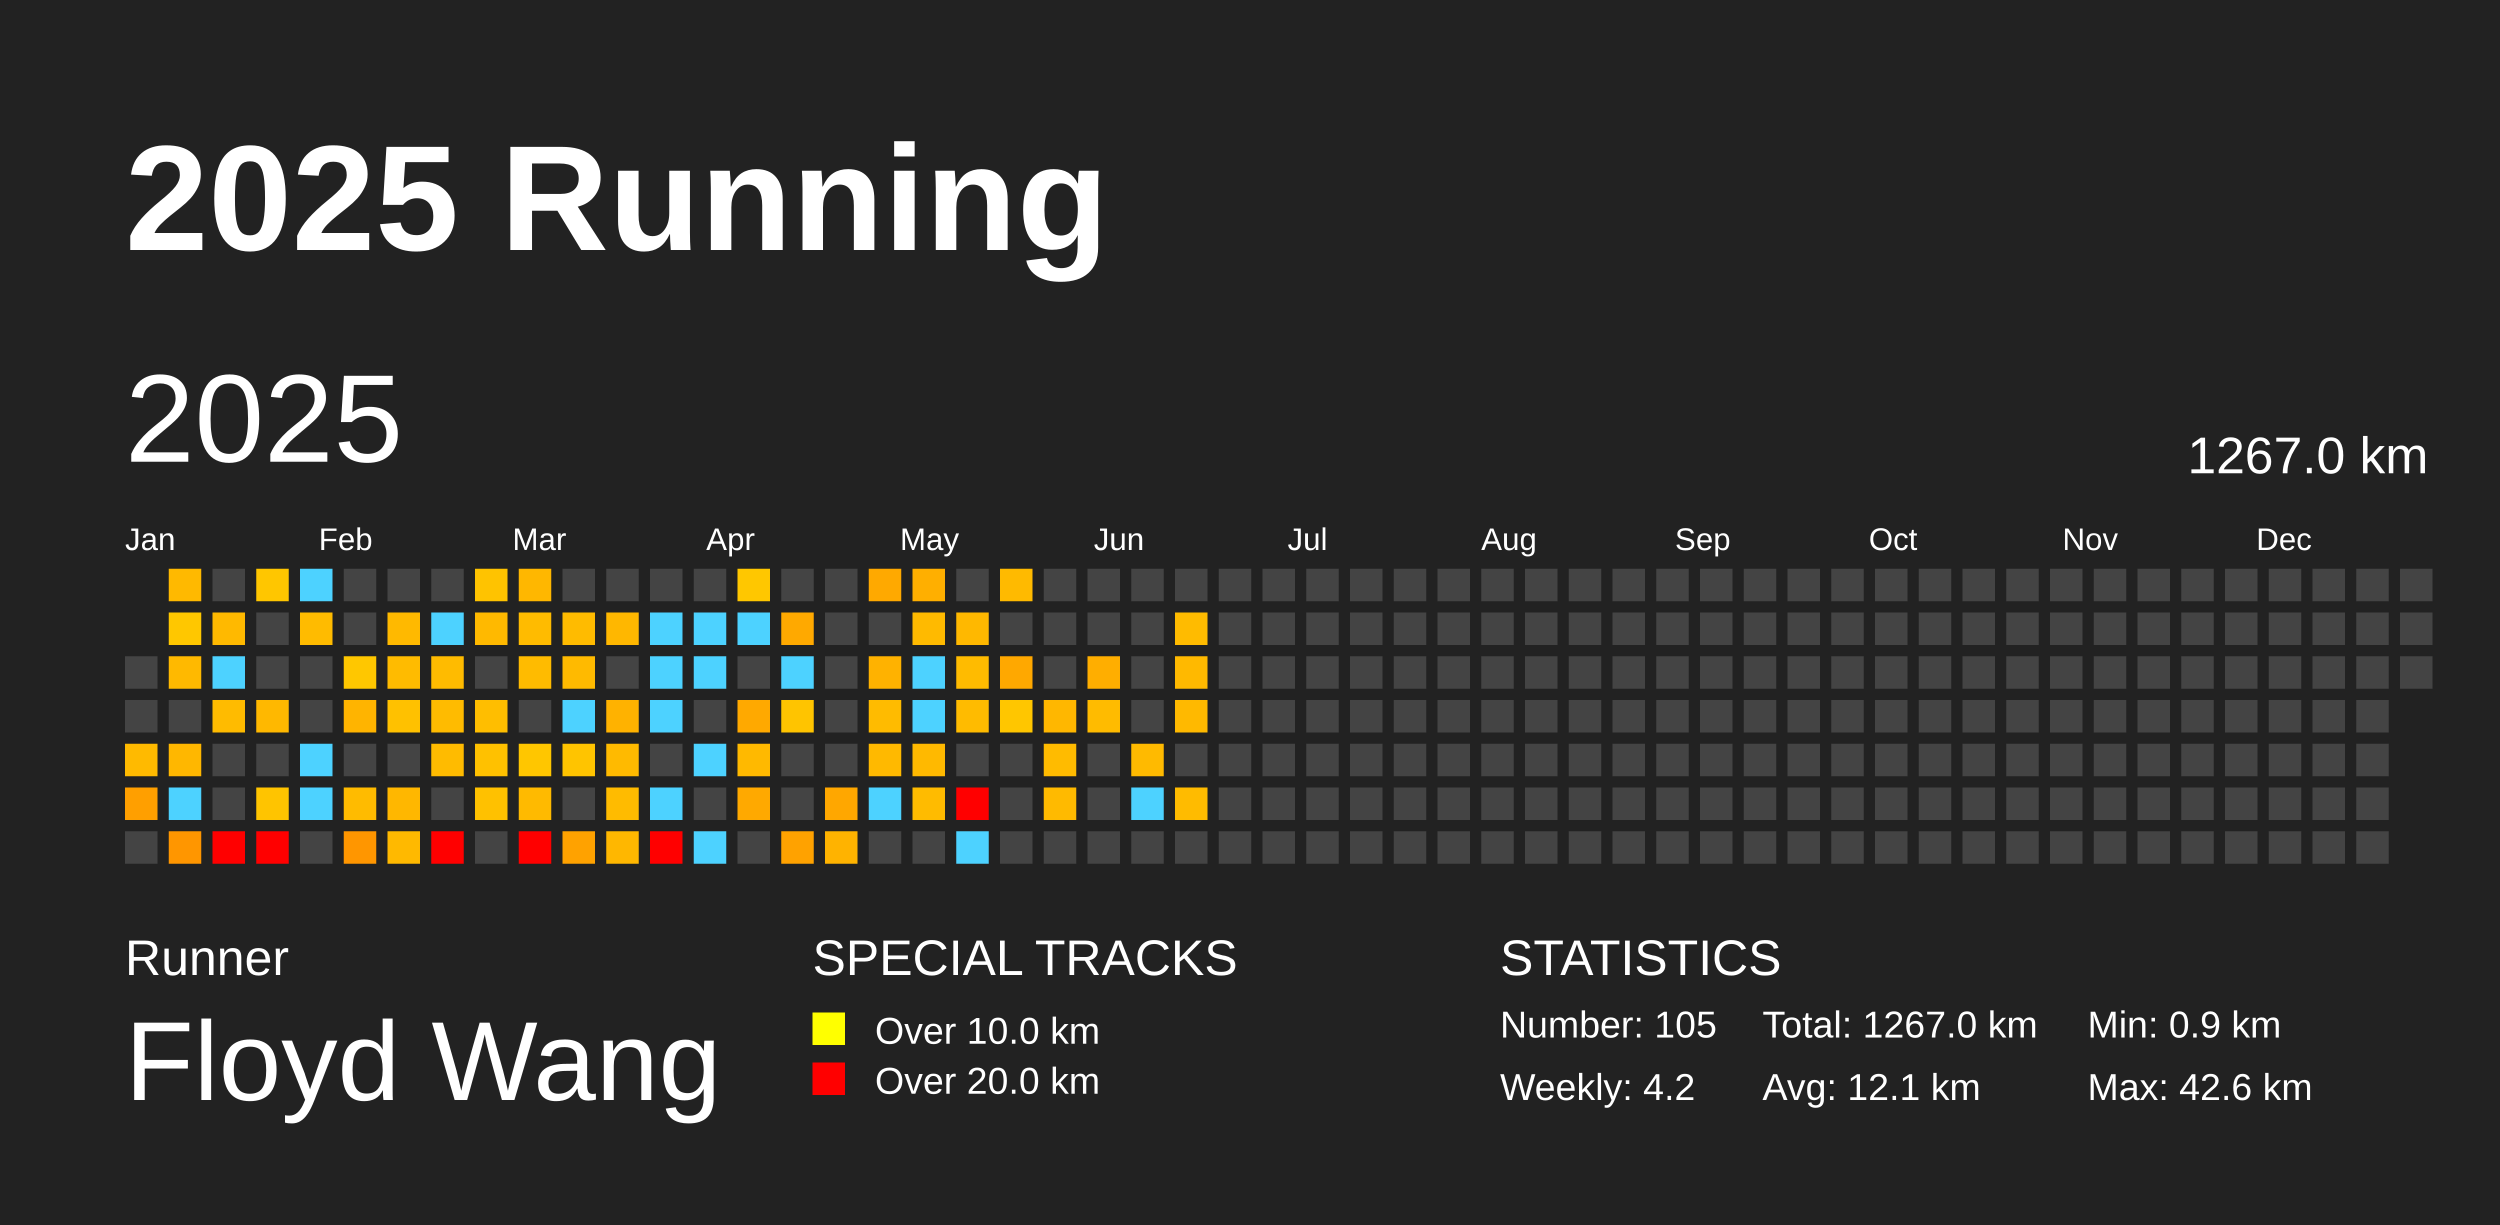
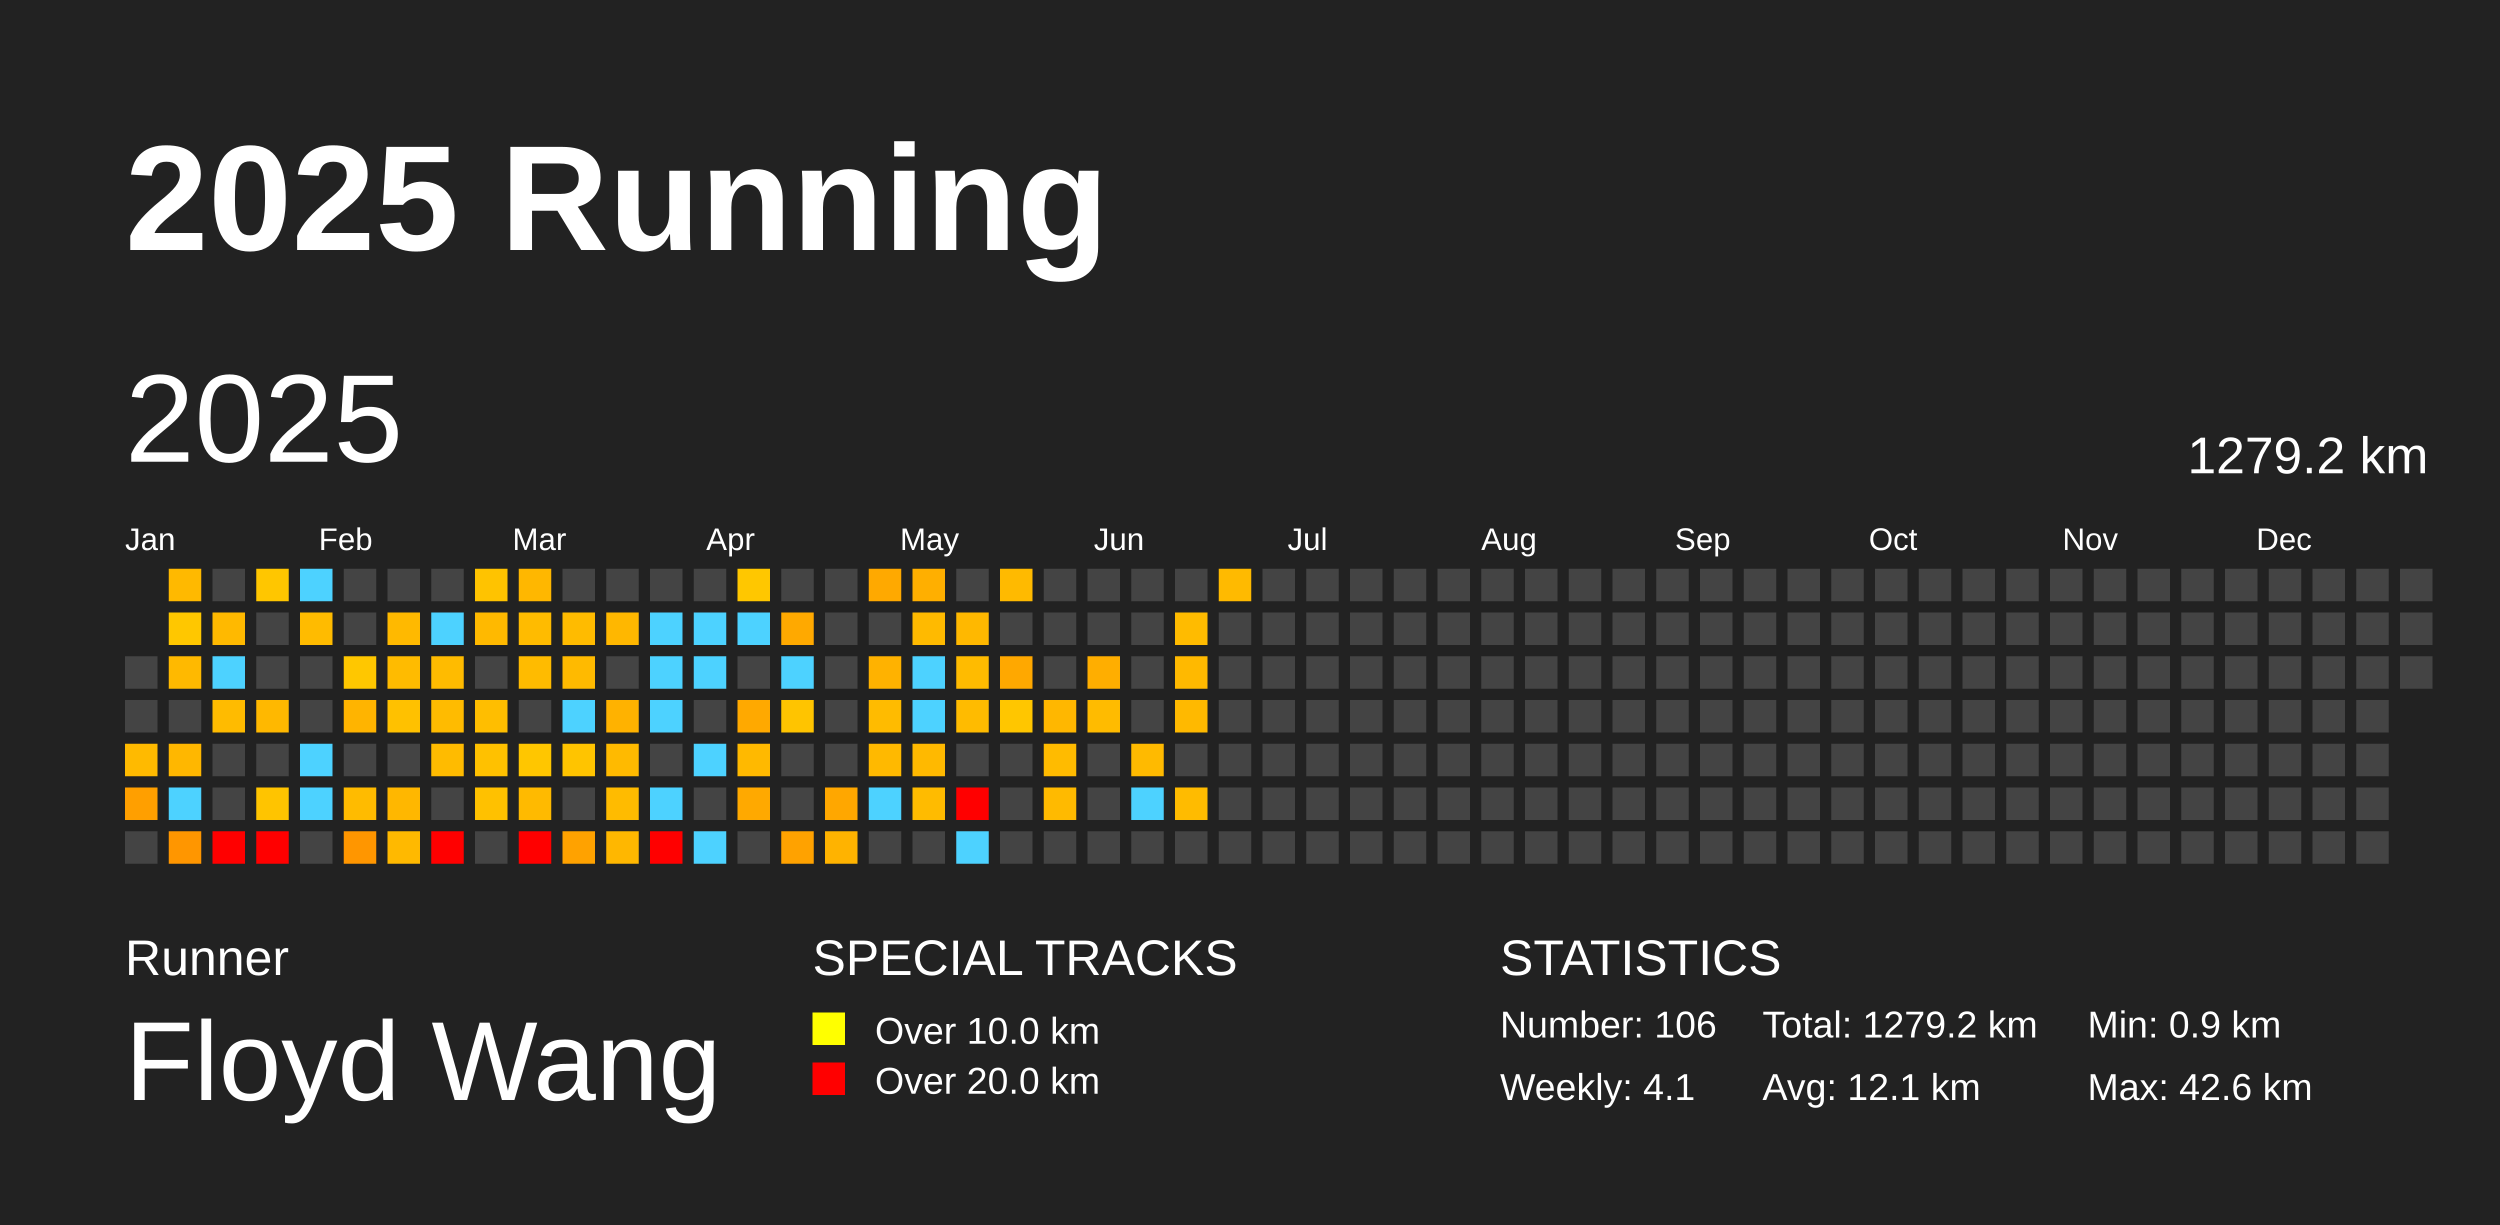
<svg xmlns="http://www.w3.org/2000/svg" baseProfile="full" height="98mm" version="1.1" viewBox="0,0,200,98" width="200mm">
  <defs />
  <rect fill="#222222" height="98" width="200" x="0" y="0" />
  <text fill="#FFFFFF" style="font-size:12px; font-family:Arial; font-weight:bold;" x="10" y="20">2025 Running</text>
  <text fill="#FFFFFF" style="font-size:4px; font-family:Arial" x="10" y="78">Runner</text>
  <text fill="#FFFFFF" style="font-size:9px; font-family:Arial" x="10" y="88">Floyd Wang</text>
  <text fill="#FFFFFF" style="font-size:4px; font-family:Arial" x="65" y="78">SPECIAL TRACKS</text>
  <rect fill="yellow" height="2.6" width="2.6" x="65" y="81" />
  <text fill="#FFFFFF" style="font-size:3px; font-family:Arial" x="70" y="83.5">Over 10.0 km</text>
  <rect fill="red" height="2.6" width="2.6" x="65" y="85" />
  <text fill="#FFFFFF" style="font-size:3px; font-family:Arial" x="70" y="87.5">Over 20.0 km</text>
  <text fill="#FFFFFF" style="font-size:4px; font-family:Arial" x="120" y="78">STATISTICS</text>
-   <text fill="#FFFFFF" style="font-size:3px; font-family:Arial" x="120" y="83">Number: 105</text>
-   <text fill="#FFFFFF" style="font-size:3px; font-family:Arial" x="120" y="88">Weekly: 4.2</text>
-   <text fill="#FFFFFF" style="font-size:3px; font-family:Arial" x="141" y="83">Total: 1267.0 km</text>
+   <text fill="#FFFFFF" style="font-size:3px; font-family:Arial" x="120" y="83">Number: 106</text>
+   <text fill="#FFFFFF" style="font-size:3px; font-family:Arial" x="120" y="88">Weekly: 4.1</text>
+   <text fill="#FFFFFF" style="font-size:3px; font-family:Arial" x="141" y="83">Total: 1279.2 km</text>
  <text fill="#FFFFFF" style="font-size:3px; font-family:Arial" x="141" y="88">Avg: 12.1 km</text>
  <text fill="#FFFFFF" style="font-size:3px; font-family:Arial" x="167" y="83">Min: 0.9 km</text>
  <text fill="#FFFFFF" style="font-size:3px; font-family:Arial" x="167" y="88">Max: 42.6 km</text>
  <text dominant-baseline="hanging" fill="#FFFFFF" style="font-size:10.0px; font-family:Arial;" x="10" y="30">2025</text>
-   <text dominant-baseline="hanging" fill="#FFFFFF" style="font-size:4.125px; font-family:Arial;" x="175" y="35">1267.0 km</text>
+   <text dominant-baseline="hanging" fill="#FFFFFF" style="font-size:4.125px; font-family:Arial;" x="175" y="35">1279.2 km</text>
  <text fill="#FFFFFF" style="font-size:2.5px; font-family:Arial" x="10.0" y="44">Jan</text>
  <text fill="#FFFFFF" style="font-size:2.5px; font-family:Arial" x="25.5" y="44">Feb</text>
  <text fill="#FFFFFF" style="font-size:2.5px; font-family:Arial" x="41.0" y="44">Mar</text>
  <text fill="#FFFFFF" style="font-size:2.5px; font-family:Arial" x="56.5" y="44">Apr</text>
  <text fill="#FFFFFF" style="font-size:2.5px; font-family:Arial" x="72.0" y="44">May</text>
  <text fill="#FFFFFF" style="font-size:2.5px; font-family:Arial" x="87.5" y="44">Jun</text>
  <text fill="#FFFFFF" style="font-size:2.5px; font-family:Arial" x="103.0" y="44">Jul</text>
  <text fill="#FFFFFF" style="font-size:2.5px; font-family:Arial" x="118.5" y="44">Aug</text>
  <text fill="#FFFFFF" style="font-size:2.5px; font-family:Arial" x="134.0" y="44">Sep</text>
  <text fill="#FFFFFF" style="font-size:2.5px; font-family:Arial" x="149.5" y="44">Oct</text>
  <text fill="#FFFFFF" style="font-size:2.5px; font-family:Arial" x="165.0" y="44">Nov</text>
  <text fill="#FFFFFF" style="font-size:2.5px; font-family:Arial" x="180.5" y="44">Dec</text>
  <rect fill="#444444" height="2.6" width="2.6" x="10.0" y="52.5" />
  <rect fill="#444444" height="2.6" width="2.6" x="10.0" y="56.0" />
  <rect fill="#ffba00" height="2.6" width="2.6" x="10.0" y="59.5" />
  <rect fill="#ff9f00" height="2.6" width="2.6" x="10.0" y="63.0" />
  <rect fill="#444444" height="2.6" width="2.6" x="10.0" y="66.5" />
  <rect fill="#ffb900" height="2.6" width="2.6" x="13.5" y="45.5" />
  <rect fill="#ffc700" height="2.6" width="2.6" x="13.5" y="49.0" />
  <rect fill="#ffb900" height="2.6" width="2.6" x="13.5" y="52.5" />
  <rect fill="#444444" height="2.6" width="2.6" x="13.5" y="56.0" />
  <rect fill="#ffb700" height="2.6" width="2.6" x="13.5" y="59.5" />
  <rect fill="#4dd2ff" height="2.6" width="2.6" x="13.5" y="63.0" />
  <rect fill="#ff9600" height="2.6" width="2.6" x="13.5" y="66.5" />
  <rect fill="#444444" height="2.6" width="2.6" x="17.0" y="45.5" />
  <rect fill="#ffb900" height="2.6" width="2.6" x="17.0" y="49.0" />
  <rect fill="#4dd2ff" height="2.6" width="2.6" x="17.0" y="52.5" />
  <rect fill="#ffbb00" height="2.6" width="2.6" x="17.0" y="56.0" />
  <rect fill="#444444" height="2.6" width="2.6" x="17.0" y="59.5" />
  <rect fill="#444444" height="2.6" width="2.6" x="17.0" y="63.0" />
  <rect fill="red" height="2.6" width="2.6" x="17.0" y="66.5" />
  <rect fill="#ffc600" height="2.6" width="2.6" x="20.5" y="45.5" />
  <rect fill="#444444" height="2.6" width="2.6" x="20.5" y="49.0" />
  <rect fill="#444444" height="2.6" width="2.6" x="20.5" y="52.5" />
  <rect fill="#ffb800" height="2.6" width="2.6" x="20.5" y="56.0" />
  <rect fill="#444444" height="2.6" width="2.6" x="20.5" y="59.5" />
  <rect fill="#ffc400" height="2.6" width="2.6" x="20.5" y="63.0" />
  <rect fill="red" height="2.6" width="2.6" x="20.5" y="66.5" />
  <rect fill="#4dd2ff" height="2.6" width="2.6" x="24.0" y="45.5" />
  <rect fill="#ffbb00" height="2.6" width="2.6" x="24.0" y="49.0" />
  <rect fill="#444444" height="2.6" width="2.6" x="24.0" y="52.5" />
  <rect fill="#444444" height="2.6" width="2.6" x="24.0" y="56.0" />
  <rect fill="#4dd2ff" height="2.6" width="2.6" x="24.0" y="59.5" />
  <rect fill="#4dd2ff" height="2.6" width="2.6" x="24.0" y="63.0" />
  <rect fill="#444444" height="2.6" width="2.6" x="24.0" y="66.5" />
  <rect fill="#444444" height="2.6" width="2.6" x="27.5" y="45.5" />
  <rect fill="#444444" height="2.6" width="2.6" x="27.5" y="49.0" />
  <rect fill="#ffc700" height="2.6" width="2.6" x="27.5" y="52.5" />
  <rect fill="#ffb400" height="2.6" width="2.6" x="27.5" y="56.0" />
  <rect fill="#444444" height="2.6" width="2.6" x="27.5" y="59.5" />
  <rect fill="#ffbb00" height="2.6" width="2.6" x="27.5" y="63.0" />
  <rect fill="#ff9600" height="2.6" width="2.6" x="27.5" y="66.5" />
  <rect fill="#444444" height="2.6" width="2.6" x="31.0" y="45.5" />
  <rect fill="#ffb900" height="2.6" width="2.6" x="31.0" y="49.0" />
  <rect fill="#ffbb00" height="2.6" width="2.6" x="31.0" y="52.5" />
  <rect fill="#ffc100" height="2.6" width="2.6" x="31.0" y="56.0" />
  <rect fill="#444444" height="2.6" width="2.6" x="31.0" y="59.5" />
  <rect fill="#ffb700" height="2.6" width="2.6" x="31.0" y="63.0" />
  <rect fill="#ffb900" height="2.6" width="2.6" x="31.0" y="66.5" />
  <rect fill="#444444" height="2.6" width="2.6" x="34.5" y="45.5" />
  <rect fill="#4dd2ff" height="2.6" width="2.6" x="34.5" y="49.0" />
  <rect fill="#ffbb00" height="2.6" width="2.6" x="34.5" y="52.5" />
  <rect fill="#ffbb00" height="2.6" width="2.6" x="34.5" y="56.0" />
  <rect fill="#ffbb00" height="2.6" width="2.6" x="34.5" y="59.5" />
  <rect fill="#444444" height="2.6" width="2.6" x="34.5" y="63.0" />
  <rect fill="red" height="2.6" width="2.6" x="34.5" y="66.5" />
  <rect fill="#ffc300" height="2.6" width="2.6" x="38.0" y="45.5" />
  <rect fill="#ffb900" height="2.6" width="2.6" x="38.0" y="49.0" />
  <rect fill="#444444" height="2.6" width="2.6" x="38.0" y="52.5" />
  <rect fill="#ffbe00" height="2.6" width="2.6" x="38.0" y="56.0" />
  <rect fill="#ffc100" height="2.6" width="2.6" x="38.0" y="59.5" />
  <rect fill="#ffc100" height="2.6" width="2.6" x="38.0" y="63.0" />
  <rect fill="#444444" height="2.6" width="2.6" x="38.0" y="66.5" />
  <rect fill="#ffb700" height="2.6" width="2.6" x="41.5" y="45.5" />
  <rect fill="#ffbb00" height="2.6" width="2.6" x="41.5" y="49.0" />
  <rect fill="#ffbb00" height="2.6" width="2.6" x="41.5" y="52.5" />
  <rect fill="#444444" height="2.6" width="2.6" x="41.5" y="56.0" />
  <rect fill="#ffc600" height="2.6" width="2.6" x="41.5" y="59.5" />
  <rect fill="#ffba00" height="2.6" width="2.6" x="41.5" y="63.0" />
  <rect fill="red" height="2.6" width="2.6" x="41.5" y="66.5" />
  <rect fill="#444444" height="2.6" width="2.6" x="45.0" y="45.5" />
  <rect fill="#ffbb00" height="2.6" width="2.6" x="45.0" y="49.0" />
  <rect fill="#ffba00" height="2.6" width="2.6" x="45.0" y="52.5" />
  <rect fill="#4dd2ff" height="2.6" width="2.6" x="45.0" y="56.0" />
  <rect fill="#ffc400" height="2.6" width="2.6" x="45.0" y="59.5" />
  <rect fill="#444444" height="2.6" width="2.6" x="45.0" y="63.0" />
  <rect fill="#ffa200" height="2.6" width="2.6" x="45.0" y="66.5" />
  <rect fill="#444444" height="2.6" width="2.6" x="48.5" y="45.5" />
  <rect fill="#ffb700" height="2.6" width="2.6" x="48.5" y="49.0" />
  <rect fill="#444444" height="2.6" width="2.6" x="48.5" y="52.5" />
  <rect fill="#ffb200" height="2.6" width="2.6" x="48.5" y="56.0" />
  <rect fill="#ffba00" height="2.6" width="2.6" x="48.5" y="59.5" />
  <rect fill="#ffbb00" height="2.6" width="2.6" x="48.5" y="63.0" />
  <rect fill="#ffb700" height="2.6" width="2.6" x="48.5" y="66.5" />
  <rect fill="#444444" height="2.6" width="2.6" x="52.0" y="45.5" />
  <rect fill="#4dd2ff" height="2.6" width="2.6" x="52.0" y="49.0" />
  <rect fill="#4dd2ff" height="2.6" width="2.6" x="52.0" y="52.5" />
  <rect fill="#4dd2ff" height="2.6" width="2.6" x="52.0" y="56.0" />
  <rect fill="#444444" height="2.6" width="2.6" x="52.0" y="59.5" />
  <rect fill="#4dd2ff" height="2.6" width="2.6" x="52.0" y="63.0" />
  <rect fill="red" height="2.6" width="2.6" x="52.0" y="66.5" />
  <rect fill="#444444" height="2.6" width="2.6" x="55.5" y="45.5" />
  <rect fill="#4dd2ff" height="2.6" width="2.6" x="55.5" y="49.0" />
  <rect fill="#4dd2ff" height="2.6" width="2.6" x="55.5" y="52.5" />
  <rect fill="#444444" height="2.6" width="2.6" x="55.5" y="56.0" />
  <rect fill="#4dd2ff" height="2.6" width="2.6" x="55.5" y="59.5" />
  <rect fill="#444444" height="2.6" width="2.6" x="55.5" y="63.0" />
  <rect fill="#4dd2ff" height="2.6" width="2.6" x="55.5" y="66.5" />
  <rect fill="#ffc700" height="2.6" width="2.6" x="59.0" y="45.5" />
  <rect fill="#4dd2ff" height="2.6" width="2.6" x="59.0" y="49.0" />
  <rect fill="#444444" height="2.6" width="2.6" x="59.0" y="52.5" />
  <rect fill="#ffa900" height="2.6" width="2.6" x="59.0" y="56.0" />
  <rect fill="#ffb900" height="2.6" width="2.6" x="59.0" y="59.5" />
  <rect fill="#ffa900" height="2.6" width="2.6" x="59.0" y="63.0" />
  <rect fill="#444444" height="2.6" width="2.6" x="59.0" y="66.5" />
  <rect fill="#444444" height="2.6" width="2.6" x="62.5" y="45.5" />
  <rect fill="#ffa900" height="2.6" width="2.6" x="62.5" y="49.0" />
  <rect fill="#4dd2ff" height="2.6" width="2.6" x="62.5" y="52.5" />
  <rect fill="#ffc400" height="2.6" width="2.6" x="62.5" y="56.0" />
  <rect fill="#444444" height="2.6" width="2.6" x="62.5" y="59.5" />
  <rect fill="#444444" height="2.6" width="2.6" x="62.5" y="63.0" />
  <rect fill="#ffa200" height="2.6" width="2.6" x="62.5" y="66.5" />
  <rect fill="#444444" height="2.6" width="2.6" x="66.0" y="45.5" />
  <rect fill="#444444" height="2.6" width="2.6" x="66.0" y="49.0" />
  <rect fill="#444444" height="2.6" width="2.6" x="66.0" y="52.5" />
  <rect fill="#444444" height="2.6" width="2.6" x="66.0" y="56.0" />
  <rect fill="#444444" height="2.6" width="2.6" x="66.0" y="59.5" />
  <rect fill="#ffa700" height="2.6" width="2.6" x="66.0" y="63.0" />
  <rect fill="#ffb300" height="2.6" width="2.6" x="66.0" y="66.5" />
  <rect fill="#ffa900" height="2.6" width="2.6" x="69.5" y="45.5" />
  <rect fill="#444444" height="2.6" width="2.6" x="69.5" y="49.0" />
  <rect fill="#ffb200" height="2.6" width="2.6" x="69.5" y="52.5" />
  <rect fill="#ffbb00" height="2.6" width="2.6" x="69.5" y="56.0" />
  <rect fill="#ffb900" height="2.6" width="2.6" x="69.5" y="59.5" />
  <rect fill="#4dd2ff" height="2.6" width="2.6" x="69.5" y="63.0" />
  <rect fill="#444444" height="2.6" width="2.6" x="69.5" y="66.5" />
  <rect fill="#ffaf00" height="2.6" width="2.6" x="73.0" y="45.5" />
  <rect fill="#ffba00" height="2.6" width="2.6" x="73.0" y="49.0" />
  <rect fill="#4dd2ff" height="2.6" width="2.6" x="73.0" y="52.5" />
  <rect fill="#4dd2ff" height="2.6" width="2.6" x="73.0" y="56.0" />
  <rect fill="#ffb900" height="2.6" width="2.6" x="73.0" y="59.5" />
  <rect fill="#ffbb00" height="2.6" width="2.6" x="73.0" y="63.0" />
  <rect fill="#444444" height="2.6" width="2.6" x="73.0" y="66.5" />
  <rect fill="#444444" height="2.6" width="2.6" x="76.5" y="45.5" />
  <rect fill="#ffb800" height="2.6" width="2.6" x="76.5" y="49.0" />
  <rect fill="#ffbb00" height="2.6" width="2.6" x="76.5" y="52.5" />
  <rect fill="#ffbb00" height="2.6" width="2.6" x="76.5" y="56.0" />
  <rect fill="#444444" height="2.6" width="2.6" x="76.5" y="59.5" />
  <rect fill="red" height="2.6" width="2.6" x="76.5" y="63.0" />
  <rect fill="#4dd2ff" height="2.6" width="2.6" x="76.5" y="66.5" />
  <rect fill="#ffba00" height="2.6" width="2.6" x="80.0" y="45.5" />
  <rect fill="#444444" height="2.6" width="2.6" x="80.0" y="49.0" />
  <rect fill="#ffa800" height="2.6" width="2.6" x="80.0" y="52.5" />
  <rect fill="#ffc600" height="2.6" width="2.6" x="80.0" y="56.0" />
  <rect fill="#444444" height="2.6" width="2.6" x="80.0" y="59.5" />
  <rect fill="#444444" height="2.6" width="2.6" x="80.0" y="63.0" />
  <rect fill="#444444" height="2.6" width="2.6" x="80.0" y="66.5" />
  <rect fill="#444444" height="2.6" width="2.6" x="83.5" y="45.5" />
  <rect fill="#444444" height="2.6" width="2.6" x="83.5" y="49.0" />
  <rect fill="#444444" height="2.6" width="2.6" x="83.5" y="52.5" />
  <rect fill="#ffb700" height="2.6" width="2.6" x="83.5" y="56.0" />
  <rect fill="#ffbb00" height="2.6" width="2.6" x="83.5" y="59.5" />
  <rect fill="#ffba00" height="2.6" width="2.6" x="83.5" y="63.0" />
  <rect fill="#444444" height="2.6" width="2.6" x="83.5" y="66.5" />
  <rect fill="#444444" height="2.6" width="2.6" x="87.0" y="45.5" />
  <rect fill="#444444" height="2.6" width="2.6" x="87.0" y="49.0" />
  <rect fill="#ffae00" height="2.6" width="2.6" x="87.0" y="52.5" />
  <rect fill="#ffbb00" height="2.6" width="2.6" x="87.0" y="56.0" />
  <rect fill="#444444" height="2.6" width="2.6" x="87.0" y="59.5" />
  <rect fill="#444444" height="2.6" width="2.6" x="87.0" y="63.0" />
  <rect fill="#444444" height="2.6" width="2.6" x="87.0" y="66.5" />
  <rect fill="#444444" height="2.6" width="2.6" x="90.5" y="45.5" />
  <rect fill="#444444" height="2.6" width="2.6" x="90.5" y="49.0" />
  <rect fill="#444444" height="2.6" width="2.6" x="90.5" y="52.5" />
  <rect fill="#444444" height="2.6" width="2.6" x="90.5" y="56.0" />
  <rect fill="#ffba00" height="2.6" width="2.6" x="90.5" y="59.5" />
  <rect fill="#4dd2ff" height="2.6" width="2.6" x="90.5" y="63.0" />
  <rect fill="#444444" height="2.6" width="2.6" x="90.5" y="66.5" />
  <rect fill="#444444" height="2.6" width="2.6" x="94.0" y="45.5" />
  <rect fill="#ffbb00" height="2.6" width="2.6" x="94.0" y="49.0" />
  <rect fill="#ffb900" height="2.6" width="2.6" x="94.0" y="52.5" />
  <rect fill="#ffb900" height="2.6" width="2.6" x="94.0" y="56.0" />
  <rect fill="#444444" height="2.6" width="2.6" x="94.0" y="59.5" />
  <rect fill="#ffbb00" height="2.6" width="2.6" x="94.0" y="63.0" />
  <rect fill="#444444" height="2.6" width="2.6" x="94.0" y="66.5" />
-   <rect fill="#444444" height="2.6" width="2.6" x="97.5" y="45.5" />
+   <rect fill="#ffba00" height="2.6" width="2.6" x="97.5" y="45.5" />
  <rect fill="#444444" height="2.6" width="2.6" x="97.5" y="49.0" />
  <rect fill="#444444" height="2.6" width="2.6" x="97.5" y="52.5" />
  <rect fill="#444444" height="2.6" width="2.6" x="97.5" y="56.0" />
  <rect fill="#444444" height="2.6" width="2.6" x="97.5" y="59.5" />
  <rect fill="#444444" height="2.6" width="2.6" x="97.5" y="63.0" />
  <rect fill="#444444" height="2.6" width="2.6" x="97.5" y="66.5" />
  <rect fill="#444444" height="2.6" width="2.6" x="101.0" y="45.5" />
  <rect fill="#444444" height="2.6" width="2.6" x="101.0" y="49.0" />
  <rect fill="#444444" height="2.6" width="2.6" x="101.0" y="52.5" />
  <rect fill="#444444" height="2.6" width="2.6" x="101.0" y="56.0" />
  <rect fill="#444444" height="2.6" width="2.6" x="101.0" y="59.5" />
  <rect fill="#444444" height="2.6" width="2.6" x="101.0" y="63.0" />
  <rect fill="#444444" height="2.6" width="2.6" x="101.0" y="66.5" />
  <rect fill="#444444" height="2.6" width="2.6" x="104.5" y="45.5" />
  <rect fill="#444444" height="2.6" width="2.6" x="104.5" y="49.0" />
  <rect fill="#444444" height="2.6" width="2.6" x="104.5" y="52.5" />
  <rect fill="#444444" height="2.6" width="2.6" x="104.5" y="56.0" />
  <rect fill="#444444" height="2.6" width="2.6" x="104.5" y="59.5" />
  <rect fill="#444444" height="2.6" width="2.6" x="104.5" y="63.0" />
  <rect fill="#444444" height="2.6" width="2.6" x="104.5" y="66.5" />
  <rect fill="#444444" height="2.6" width="2.6" x="108.0" y="45.5" />
  <rect fill="#444444" height="2.6" width="2.6" x="108.0" y="49.0" />
  <rect fill="#444444" height="2.6" width="2.6" x="108.0" y="52.5" />
  <rect fill="#444444" height="2.6" width="2.6" x="108.0" y="56.0" />
  <rect fill="#444444" height="2.6" width="2.6" x="108.0" y="59.5" />
  <rect fill="#444444" height="2.6" width="2.6" x="108.0" y="63.0" />
  <rect fill="#444444" height="2.6" width="2.6" x="108.0" y="66.5" />
  <rect fill="#444444" height="2.6" width="2.6" x="111.5" y="45.5" />
  <rect fill="#444444" height="2.6" width="2.6" x="111.5" y="49.0" />
  <rect fill="#444444" height="2.6" width="2.6" x="111.5" y="52.5" />
  <rect fill="#444444" height="2.6" width="2.6" x="111.5" y="56.0" />
  <rect fill="#444444" height="2.6" width="2.6" x="111.5" y="59.5" />
  <rect fill="#444444" height="2.6" width="2.6" x="111.5" y="63.0" />
  <rect fill="#444444" height="2.6" width="2.6" x="111.5" y="66.5" />
  <rect fill="#444444" height="2.6" width="2.6" x="115.0" y="45.5" />
  <rect fill="#444444" height="2.6" width="2.6" x="115.0" y="49.0" />
  <rect fill="#444444" height="2.6" width="2.6" x="115.0" y="52.5" />
  <rect fill="#444444" height="2.6" width="2.6" x="115.0" y="56.0" />
  <rect fill="#444444" height="2.6" width="2.6" x="115.0" y="59.5" />
  <rect fill="#444444" height="2.6" width="2.6" x="115.0" y="63.0" />
  <rect fill="#444444" height="2.6" width="2.6" x="115.0" y="66.5" />
  <rect fill="#444444" height="2.6" width="2.6" x="118.5" y="45.5" />
  <rect fill="#444444" height="2.6" width="2.6" x="118.5" y="49.0" />
  <rect fill="#444444" height="2.6" width="2.6" x="118.5" y="52.5" />
  <rect fill="#444444" height="2.6" width="2.6" x="118.5" y="56.0" />
  <rect fill="#444444" height="2.6" width="2.6" x="118.5" y="59.5" />
  <rect fill="#444444" height="2.6" width="2.6" x="118.5" y="63.0" />
  <rect fill="#444444" height="2.6" width="2.6" x="118.5" y="66.5" />
  <rect fill="#444444" height="2.6" width="2.6" x="122.0" y="45.5" />
  <rect fill="#444444" height="2.6" width="2.6" x="122.0" y="49.0" />
  <rect fill="#444444" height="2.6" width="2.6" x="122.0" y="52.5" />
  <rect fill="#444444" height="2.6" width="2.6" x="122.0" y="56.0" />
  <rect fill="#444444" height="2.6" width="2.6" x="122.0" y="59.5" />
  <rect fill="#444444" height="2.6" width="2.6" x="122.0" y="63.0" />
  <rect fill="#444444" height="2.6" width="2.6" x="122.0" y="66.5" />
  <rect fill="#444444" height="2.6" width="2.6" x="125.5" y="45.5" />
  <rect fill="#444444" height="2.6" width="2.6" x="125.5" y="49.0" />
  <rect fill="#444444" height="2.6" width="2.6" x="125.5" y="52.5" />
  <rect fill="#444444" height="2.6" width="2.6" x="125.5" y="56.0" />
  <rect fill="#444444" height="2.6" width="2.6" x="125.5" y="59.5" />
  <rect fill="#444444" height="2.6" width="2.6" x="125.5" y="63.0" />
  <rect fill="#444444" height="2.6" width="2.6" x="125.5" y="66.5" />
  <rect fill="#444444" height="2.6" width="2.6" x="129.0" y="45.5" />
  <rect fill="#444444" height="2.6" width="2.6" x="129.0" y="49.0" />
  <rect fill="#444444" height="2.6" width="2.6" x="129.0" y="52.5" />
  <rect fill="#444444" height="2.6" width="2.6" x="129.0" y="56.0" />
  <rect fill="#444444" height="2.6" width="2.6" x="129.0" y="59.5" />
  <rect fill="#444444" height="2.6" width="2.6" x="129.0" y="63.0" />
  <rect fill="#444444" height="2.6" width="2.6" x="129.0" y="66.5" />
  <rect fill="#444444" height="2.6" width="2.6" x="132.5" y="45.5" />
  <rect fill="#444444" height="2.6" width="2.6" x="132.5" y="49.0" />
  <rect fill="#444444" height="2.6" width="2.6" x="132.5" y="52.5" />
  <rect fill="#444444" height="2.6" width="2.6" x="132.5" y="56.0" />
  <rect fill="#444444" height="2.6" width="2.6" x="132.5" y="59.5" />
  <rect fill="#444444" height="2.6" width="2.6" x="132.5" y="63.0" />
  <rect fill="#444444" height="2.6" width="2.6" x="132.5" y="66.5" />
  <rect fill="#444444" height="2.6" width="2.6" x="136.0" y="45.5" />
  <rect fill="#444444" height="2.6" width="2.6" x="136.0" y="49.0" />
  <rect fill="#444444" height="2.6" width="2.6" x="136.0" y="52.5" />
  <rect fill="#444444" height="2.6" width="2.6" x="136.0" y="56.0" />
  <rect fill="#444444" height="2.6" width="2.6" x="136.0" y="59.5" />
  <rect fill="#444444" height="2.6" width="2.6" x="136.0" y="63.0" />
  <rect fill="#444444" height="2.6" width="2.6" x="136.0" y="66.5" />
  <rect fill="#444444" height="2.6" width="2.6" x="139.5" y="45.5" />
  <rect fill="#444444" height="2.6" width="2.6" x="139.5" y="49.0" />
  <rect fill="#444444" height="2.6" width="2.6" x="139.5" y="52.5" />
  <rect fill="#444444" height="2.6" width="2.6" x="139.5" y="56.0" />
  <rect fill="#444444" height="2.6" width="2.6" x="139.5" y="59.5" />
  <rect fill="#444444" height="2.6" width="2.6" x="139.5" y="63.0" />
  <rect fill="#444444" height="2.6" width="2.6" x="139.5" y="66.5" />
  <rect fill="#444444" height="2.6" width="2.6" x="143.0" y="45.5" />
  <rect fill="#444444" height="2.6" width="2.6" x="143.0" y="49.0" />
  <rect fill="#444444" height="2.6" width="2.6" x="143.0" y="52.5" />
  <rect fill="#444444" height="2.6" width="2.6" x="143.0" y="56.0" />
  <rect fill="#444444" height="2.6" width="2.6" x="143.0" y="59.5" />
  <rect fill="#444444" height="2.6" width="2.6" x="143.0" y="63.0" />
  <rect fill="#444444" height="2.6" width="2.6" x="143.0" y="66.5" />
  <rect fill="#444444" height="2.6" width="2.6" x="146.5" y="45.5" />
  <rect fill="#444444" height="2.6" width="2.6" x="146.5" y="49.0" />
  <rect fill="#444444" height="2.6" width="2.6" x="146.5" y="52.5" />
  <rect fill="#444444" height="2.6" width="2.6" x="146.5" y="56.0" />
  <rect fill="#444444" height="2.6" width="2.6" x="146.5" y="59.5" />
  <rect fill="#444444" height="2.6" width="2.6" x="146.5" y="63.0" />
  <rect fill="#444444" height="2.6" width="2.6" x="146.5" y="66.5" />
  <rect fill="#444444" height="2.6" width="2.6" x="150.0" y="45.5" />
  <rect fill="#444444" height="2.6" width="2.6" x="150.0" y="49.0" />
  <rect fill="#444444" height="2.6" width="2.6" x="150.0" y="52.5" />
  <rect fill="#444444" height="2.6" width="2.6" x="150.0" y="56.0" />
  <rect fill="#444444" height="2.6" width="2.6" x="150.0" y="59.5" />
  <rect fill="#444444" height="2.6" width="2.6" x="150.0" y="63.0" />
  <rect fill="#444444" height="2.6" width="2.6" x="150.0" y="66.5" />
  <rect fill="#444444" height="2.6" width="2.6" x="153.5" y="45.5" />
  <rect fill="#444444" height="2.6" width="2.6" x="153.5" y="49.0" />
  <rect fill="#444444" height="2.6" width="2.6" x="153.5" y="52.5" />
  <rect fill="#444444" height="2.6" width="2.6" x="153.5" y="56.0" />
  <rect fill="#444444" height="2.6" width="2.6" x="153.5" y="59.5" />
  <rect fill="#444444" height="2.6" width="2.6" x="153.5" y="63.0" />
  <rect fill="#444444" height="2.6" width="2.6" x="153.5" y="66.5" />
  <rect fill="#444444" height="2.6" width="2.6" x="157.0" y="45.5" />
  <rect fill="#444444" height="2.6" width="2.6" x="157.0" y="49.0" />
  <rect fill="#444444" height="2.6" width="2.6" x="157.0" y="52.5" />
  <rect fill="#444444" height="2.6" width="2.6" x="157.0" y="56.0" />
  <rect fill="#444444" height="2.6" width="2.6" x="157.0" y="59.5" />
  <rect fill="#444444" height="2.6" width="2.6" x="157.0" y="63.0" />
  <rect fill="#444444" height="2.6" width="2.6" x="157.0" y="66.5" />
  <rect fill="#444444" height="2.6" width="2.6" x="160.5" y="45.5" />
  <rect fill="#444444" height="2.6" width="2.6" x="160.5" y="49.0" />
  <rect fill="#444444" height="2.6" width="2.6" x="160.5" y="52.5" />
  <rect fill="#444444" height="2.6" width="2.6" x="160.5" y="56.0" />
  <rect fill="#444444" height="2.6" width="2.6" x="160.5" y="59.5" />
  <rect fill="#444444" height="2.6" width="2.6" x="160.5" y="63.0" />
  <rect fill="#444444" height="2.6" width="2.6" x="160.5" y="66.5" />
  <rect fill="#444444" height="2.6" width="2.6" x="164.0" y="45.5" />
  <rect fill="#444444" height="2.6" width="2.6" x="164.0" y="49.0" />
  <rect fill="#444444" height="2.6" width="2.6" x="164.0" y="52.5" />
  <rect fill="#444444" height="2.6" width="2.6" x="164.0" y="56.0" />
  <rect fill="#444444" height="2.6" width="2.6" x="164.0" y="59.5" />
  <rect fill="#444444" height="2.6" width="2.6" x="164.0" y="63.0" />
  <rect fill="#444444" height="2.6" width="2.6" x="164.0" y="66.5" />
  <rect fill="#444444" height="2.6" width="2.6" x="167.5" y="45.5" />
  <rect fill="#444444" height="2.6" width="2.6" x="167.5" y="49.0" />
  <rect fill="#444444" height="2.6" width="2.6" x="167.5" y="52.5" />
  <rect fill="#444444" height="2.6" width="2.6" x="167.5" y="56.0" />
  <rect fill="#444444" height="2.6" width="2.6" x="167.5" y="59.5" />
  <rect fill="#444444" height="2.6" width="2.6" x="167.5" y="63.0" />
  <rect fill="#444444" height="2.6" width="2.6" x="167.5" y="66.5" />
  <rect fill="#444444" height="2.6" width="2.6" x="171.0" y="45.5" />
  <rect fill="#444444" height="2.6" width="2.6" x="171.0" y="49.0" />
  <rect fill="#444444" height="2.6" width="2.6" x="171.0" y="52.5" />
  <rect fill="#444444" height="2.6" width="2.6" x="171.0" y="56.0" />
  <rect fill="#444444" height="2.6" width="2.6" x="171.0" y="59.5" />
  <rect fill="#444444" height="2.6" width="2.6" x="171.0" y="63.0" />
  <rect fill="#444444" height="2.6" width="2.6" x="171.0" y="66.5" />
  <rect fill="#444444" height="2.6" width="2.6" x="174.5" y="45.5" />
  <rect fill="#444444" height="2.6" width="2.6" x="174.5" y="49.0" />
  <rect fill="#444444" height="2.6" width="2.6" x="174.5" y="52.5" />
  <rect fill="#444444" height="2.6" width="2.6" x="174.5" y="56.0" />
  <rect fill="#444444" height="2.6" width="2.6" x="174.5" y="59.5" />
  <rect fill="#444444" height="2.6" width="2.6" x="174.5" y="63.0" />
  <rect fill="#444444" height="2.6" width="2.6" x="174.5" y="66.5" />
  <rect fill="#444444" height="2.6" width="2.6" x="178.0" y="45.5" />
  <rect fill="#444444" height="2.6" width="2.6" x="178.0" y="49.0" />
  <rect fill="#444444" height="2.6" width="2.6" x="178.0" y="52.5" />
  <rect fill="#444444" height="2.6" width="2.6" x="178.0" y="56.0" />
  <rect fill="#444444" height="2.6" width="2.6" x="178.0" y="59.5" />
  <rect fill="#444444" height="2.6" width="2.6" x="178.0" y="63.0" />
  <rect fill="#444444" height="2.6" width="2.6" x="178.0" y="66.5" />
  <rect fill="#444444" height="2.6" width="2.6" x="181.5" y="45.5" />
  <rect fill="#444444" height="2.6" width="2.6" x="181.5" y="49.0" />
  <rect fill="#444444" height="2.6" width="2.6" x="181.5" y="52.5" />
  <rect fill="#444444" height="2.6" width="2.6" x="181.5" y="56.0" />
  <rect fill="#444444" height="2.6" width="2.6" x="181.5" y="59.5" />
  <rect fill="#444444" height="2.6" width="2.6" x="181.5" y="63.0" />
  <rect fill="#444444" height="2.6" width="2.6" x="181.5" y="66.5" />
  <rect fill="#444444" height="2.6" width="2.6" x="185.0" y="45.5" />
  <rect fill="#444444" height="2.6" width="2.6" x="185.0" y="49.0" />
  <rect fill="#444444" height="2.6" width="2.6" x="185.0" y="52.5" />
  <rect fill="#444444" height="2.6" width="2.6" x="185.0" y="56.0" />
  <rect fill="#444444" height="2.6" width="2.6" x="185.0" y="59.5" />
  <rect fill="#444444" height="2.6" width="2.6" x="185.0" y="63.0" />
  <rect fill="#444444" height="2.6" width="2.6" x="185.0" y="66.5" />
  <rect fill="#444444" height="2.6" width="2.6" x="188.5" y="45.5" />
  <rect fill="#444444" height="2.6" width="2.6" x="188.5" y="49.0" />
  <rect fill="#444444" height="2.6" width="2.6" x="188.5" y="52.5" />
  <rect fill="#444444" height="2.6" width="2.6" x="188.5" y="56.0" />
  <rect fill="#444444" height="2.6" width="2.6" x="188.5" y="59.5" />
  <rect fill="#444444" height="2.6" width="2.6" x="188.5" y="63.0" />
  <rect fill="#444444" height="2.6" width="2.6" x="188.5" y="66.5" />
  <rect fill="#444444" height="2.6" width="2.6" x="192.0" y="45.5" />
  <rect fill="#444444" height="2.6" width="2.6" x="192.0" y="49.0" />
  <rect fill="#444444" height="2.6" width="2.6" x="192.0" y="52.5" />
</svg>
